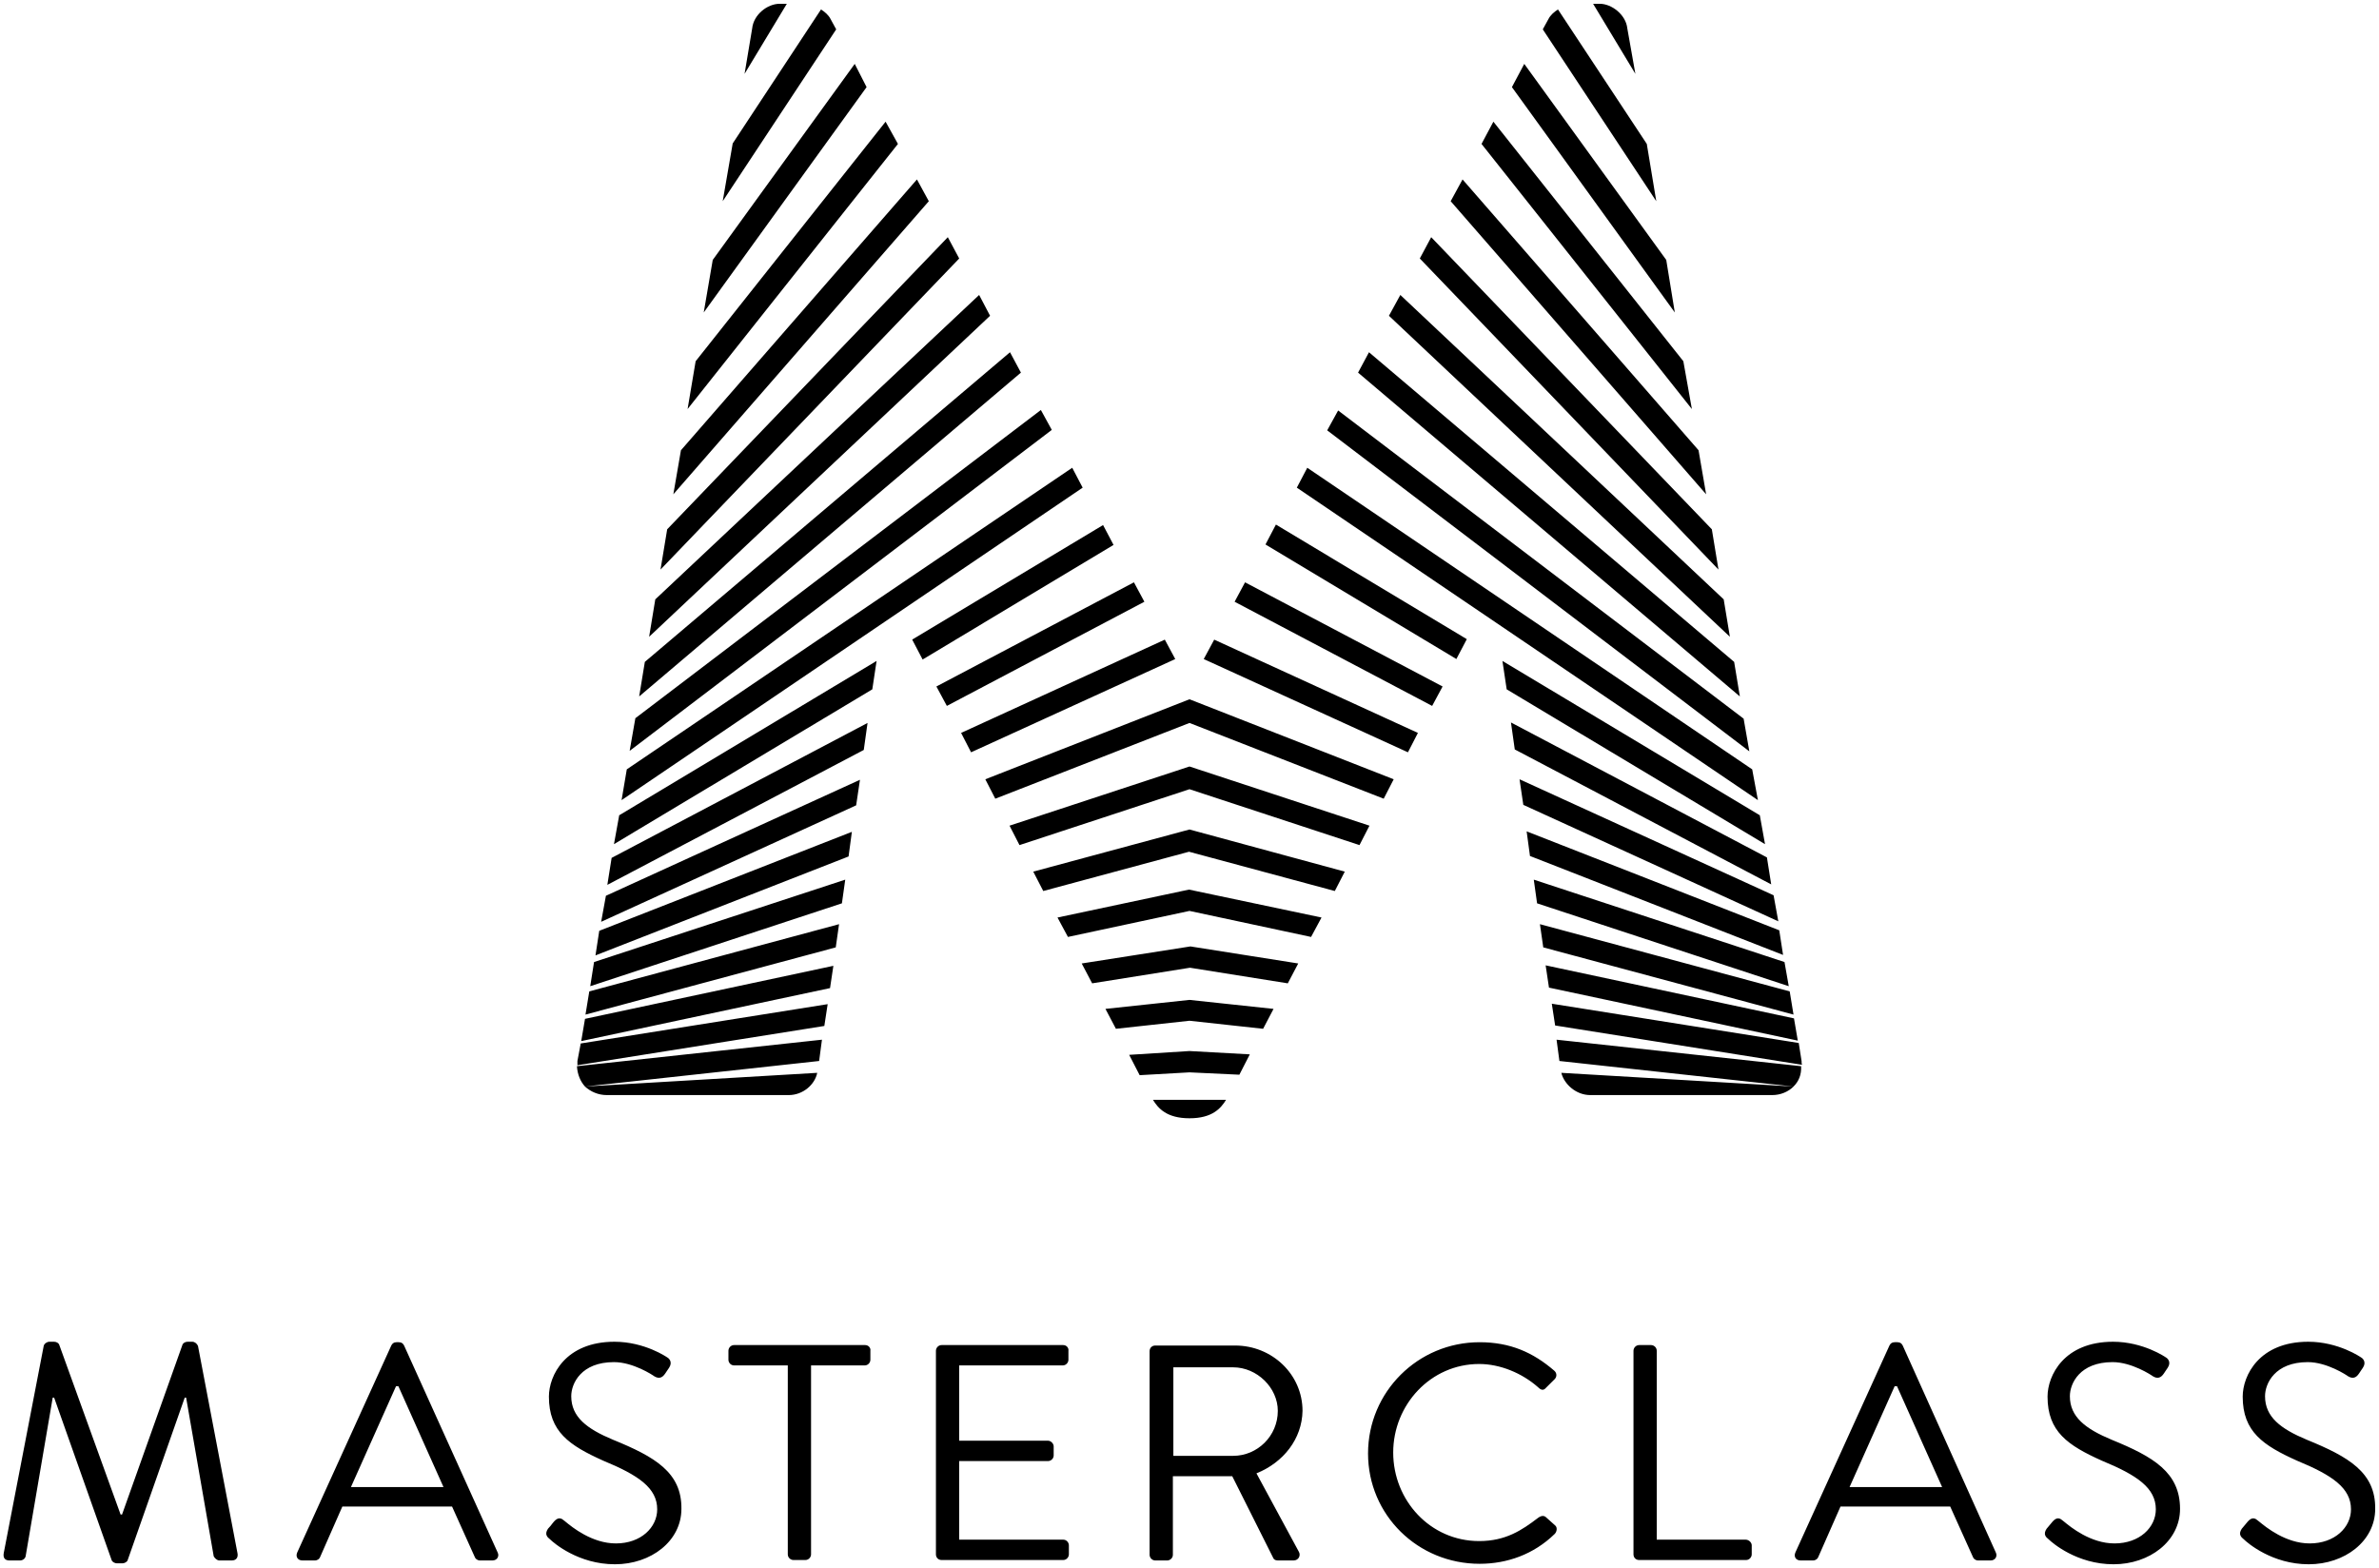
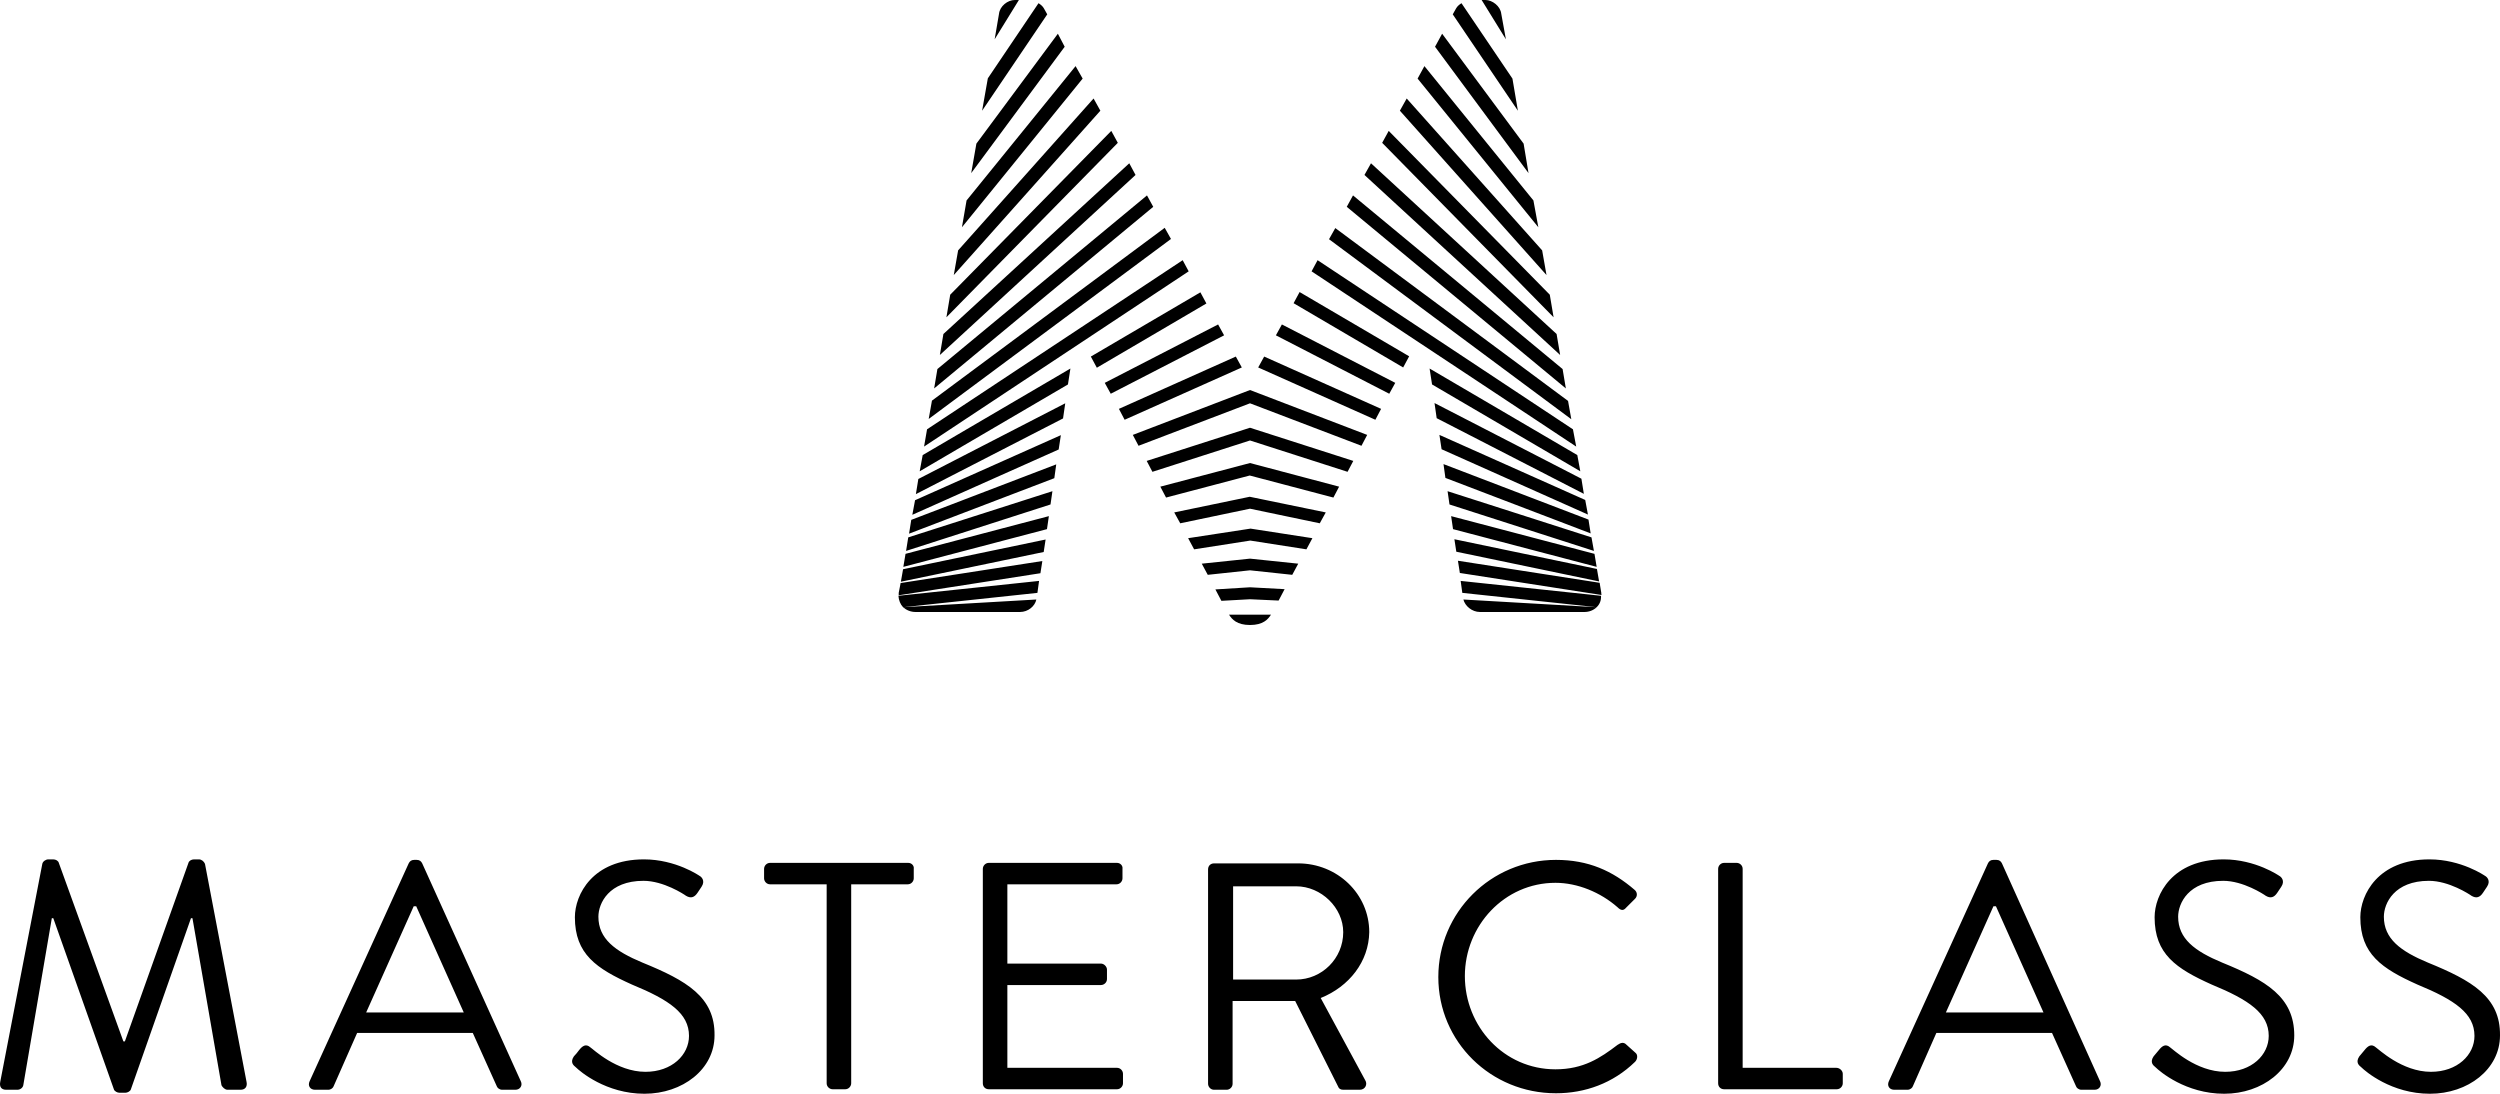
- <svg xmlns="http://www.w3.org/2000/svg" width="85" height="56" viewBox="0 0 85 56" fill="none">
-   <path fill-rule="evenodd" clip-rule="evenodd" d="M8.152 7.816C8.322 7.816 8.39 7.698 8.356 7.545L6.947 0.152C6.914 0.068 6.829 0 6.744 0H6.574C6.489 0 6.405 0.051 6.388 0.119L4.233 6.175H4.182L1.993 0.119C1.976 0.051 1.892 0 1.807 0H1.637C1.552 0 1.451 0.068 1.434 0.152L0.008 7.545C-0.025 7.715 0.042 7.816 0.212 7.816H0.585C0.687 7.816 0.772 7.749 0.789 7.664L1.756 1.997H1.807L3.86 7.799C3.877 7.867 3.978 7.918 4.046 7.918H4.25C4.318 7.918 4.42 7.867 4.436 7.799L6.473 1.997H6.523L7.508 7.664C7.541 7.732 7.626 7.816 7.711 7.816H8.152ZM17.466 7.816C17.636 7.816 17.721 7.664 17.653 7.529L14.311 0.136C14.277 0.068 14.226 0.017 14.124 0.017H14.039C13.937 0.017 13.887 0.068 13.853 0.136L10.493 7.529C10.425 7.681 10.51 7.816 10.68 7.816H11.121C11.223 7.816 11.291 7.749 11.308 7.698L12.105 5.888H16.024L16.839 7.698C16.856 7.749 16.924 7.816 17.025 7.816H17.466ZM14.955 3.487L14.913 3.392L14.871 3.297C14.618 2.729 14.364 2.159 14.107 1.59H14.022L12.411 5.194H15.719C15.462 4.625 15.208 4.056 14.955 3.487ZM20.283 1.946C20.283 2.69 20.843 3.113 21.776 3.502C23.269 4.111 24.236 4.669 24.219 5.972C24.219 7.123 23.133 7.952 21.844 7.952C20.537 7.952 19.655 7.19 19.519 7.055C19.434 6.987 19.316 6.886 19.451 6.683C19.519 6.615 19.57 6.547 19.621 6.48C19.74 6.328 19.859 6.243 20.011 6.378C20.018 6.382 20.029 6.391 20.044 6.403L20.052 6.409L20.063 6.418L20.07 6.424L20.081 6.433C20.31 6.622 21.024 7.207 21.878 7.207C22.777 7.207 23.354 6.632 23.354 5.989C23.354 5.228 22.692 4.771 21.419 4.247C20.215 3.705 19.485 3.214 19.485 1.962C19.485 1.201 20.079 0 21.827 0C22.913 0 23.71 0.558 23.71 0.558C23.778 0.592 23.913 0.728 23.778 0.931C23.753 0.964 23.731 0.998 23.71 1.031C23.689 1.065 23.668 1.1 23.642 1.133C23.54 1.286 23.422 1.336 23.252 1.235C23.184 1.184 22.488 0.728 21.81 0.728C20.639 0.728 20.283 1.489 20.283 1.946ZM30.785 0.119H26.102C25.983 0.119 25.899 0.22 25.899 0.322V0.643C25.899 0.745 25.983 0.846 26.102 0.846H28.02V7.597C28.02 7.715 28.121 7.8 28.223 7.8H28.647C28.766 7.8 28.851 7.698 28.851 7.597V0.846H30.768C30.887 0.846 30.971 0.745 30.971 0.643V0.322C30.988 0.22 30.904 0.119 30.785 0.119ZM33.517 0.119H37.86C37.979 0.119 38.063 0.22 38.047 0.322V0.643C38.047 0.745 37.962 0.846 37.843 0.846H34.144V3.536H37.317C37.419 3.536 37.52 3.638 37.52 3.739V4.061C37.52 4.179 37.419 4.264 37.317 4.264H34.144V7.072H37.86C37.979 7.072 38.063 7.174 38.063 7.275V7.597C38.063 7.698 37.979 7.8 37.86 7.8H33.517C33.398 7.8 33.313 7.715 33.313 7.597V0.322C33.313 0.22 33.398 0.119 33.517 0.119ZM44.765 4.703L46.275 7.495C46.36 7.63 46.275 7.816 46.088 7.816H45.528C45.426 7.816 45.376 7.766 45.359 7.715L43.9 4.805H41.779V7.613C41.779 7.731 41.677 7.816 41.575 7.816H41.151C41.032 7.816 40.947 7.715 40.947 7.613V0.338C40.947 0.22 41.032 0.135 41.151 0.135H44.001C45.325 0.135 46.411 1.167 46.411 2.47C46.394 3.468 45.732 4.314 44.765 4.703ZM43.934 0.914C44.782 0.914 45.528 1.641 45.528 2.47C45.528 3.367 44.799 4.077 43.934 4.077H41.796V0.914H43.934ZM55.097 6.26C55.029 6.209 54.944 6.209 54.826 6.294C54.249 6.734 53.672 7.123 52.722 7.123C50.974 7.123 49.651 5.668 49.651 3.959C49.651 2.25 50.991 0.795 52.722 0.795C53.468 0.795 54.249 1.117 54.826 1.625C54.944 1.743 55.029 1.743 55.114 1.641L55.42 1.337C55.504 1.252 55.504 1.117 55.403 1.032C54.656 0.389 53.842 0.017 52.739 0.017C50.533 0.017 48.752 1.793 48.752 3.993C48.752 6.192 50.533 7.935 52.739 7.935C53.723 7.935 54.673 7.597 55.42 6.869C55.504 6.785 55.521 6.632 55.437 6.564L55.097 6.26ZM59.067 7.072H62.24C62.359 7.072 62.461 7.174 62.461 7.275V7.597C62.461 7.698 62.376 7.8 62.257 7.8H58.44C58.321 7.8 58.236 7.715 58.236 7.597V0.322C58.236 0.22 58.321 0.119 58.44 0.119H58.864C58.965 0.119 59.067 0.203 59.067 0.322V7.072ZM71.181 7.529C71.249 7.664 71.164 7.816 70.995 7.816H70.553C70.452 7.816 70.384 7.749 70.367 7.698L69.552 5.888H65.633L64.836 7.698C64.819 7.749 64.751 7.816 64.649 7.816H64.208C64.038 7.816 63.954 7.681 64.021 7.529L67.381 0.136C67.415 0.068 67.466 0.017 67.567 0.017H67.669C67.771 0.017 67.822 0.068 67.856 0.136L71.181 7.529ZM68.458 3.392L68.5 3.487C68.753 4.056 69.007 4.625 69.264 5.194H65.956L67.567 1.59H67.652C67.909 2.159 68.162 2.729 68.416 3.297L68.458 3.392ZM75.321 3.502C74.388 3.113 73.828 2.69 73.828 1.946C73.828 1.489 74.184 0.728 75.355 0.728C76.033 0.728 76.729 1.184 76.797 1.235C76.966 1.336 77.085 1.286 77.187 1.133C77.213 1.1 77.234 1.065 77.255 1.031C77.276 0.998 77.297 0.964 77.323 0.931C77.458 0.728 77.323 0.592 77.255 0.558C77.255 0.558 76.457 0 75.371 0C73.624 0 73.03 1.201 73.03 1.962C73.03 3.214 73.76 3.705 74.964 4.247C76.237 4.771 76.899 5.228 76.899 5.989C76.899 6.632 76.322 7.207 75.422 7.207C74.569 7.207 73.855 6.622 73.626 6.433L73.615 6.424C73.586 6.4 73.566 6.384 73.556 6.378C73.403 6.243 73.285 6.328 73.166 6.48C73.141 6.513 73.113 6.545 73.084 6.578L73.081 6.582C73.051 6.616 73.022 6.649 72.996 6.683C72.861 6.886 72.979 6.987 73.064 7.055C73.2 7.19 74.082 7.952 75.389 7.952C76.678 7.952 77.764 7.123 77.764 5.972C77.764 4.669 76.814 4.111 75.321 3.502ZM80.801 1.946C80.801 2.69 81.361 3.113 82.294 3.502C83.787 4.111 84.754 4.669 84.737 5.972C84.737 7.123 83.651 7.952 82.362 7.952C81.055 7.952 80.173 7.19 80.037 7.055C79.953 6.987 79.834 6.886 79.969 6.683C79.995 6.649 80.024 6.616 80.054 6.582C80.084 6.548 80.114 6.514 80.139 6.48C80.258 6.328 80.377 6.243 80.529 6.378C80.541 6.385 80.564 6.405 80.599 6.433C80.828 6.622 81.542 7.207 82.396 7.207C83.295 7.207 83.872 6.632 83.872 5.989C83.872 5.228 83.21 4.771 81.937 4.247C80.733 3.705 80.003 3.214 80.003 1.962C80.003 1.201 80.597 0 82.345 0C83.431 0 84.228 0.558 84.228 0.558C84.296 0.592 84.432 0.728 84.296 0.931C84.271 0.964 84.249 0.998 84.228 1.031C84.207 1.065 84.186 1.1 84.16 1.133C84.058 1.286 83.94 1.336 83.77 1.235C83.702 1.184 83.007 0.728 82.328 0.728C81.157 0.728 80.801 1.489 80.801 1.946Z" transform="translate(0.127197 47.9468)" fill="#000000" />
-   <path fill-rule="evenodd" clip-rule="evenodd" d="M6.261 0.88C6.311 0.389 6.803 0 7.244 0H7.499L5.989 2.504L6.261 0.88ZM8.72 0.203C8.856 0.288 8.992 0.406 9.06 0.542L9.263 0.914L5.208 7.055L5.565 4.991L8.72 0.203ZM10.553 24.498L1.323 30.03L1.51 28.998L10.706 23.483L10.553 24.498ZM10.248 26.664L1.086 31.485L1.239 30.521L10.383 25.699L10.248 26.664ZM26.23 33.346L26.603 32.652L21.869 31.654L17.17 32.652L17.543 33.346L21.886 32.416L26.23 33.346ZM21.886 37.423L19.731 37.559L20.105 38.286L21.886 38.185L23.668 38.269L24.041 37.542L21.886 37.423ZM18.035 34.294L18.408 35.004L21.903 34.446L25.398 35.004L25.771 34.294L21.92 33.685L18.035 34.294ZM21.886 39.826C21.072 39.826 20.766 39.471 20.58 39.166H23.193C23.006 39.471 22.701 39.826 21.886 39.826ZM21.886 35.596L18.883 35.917L19.257 36.628L21.886 36.341L24.516 36.628L24.889 35.917L21.886 35.596ZM9.976 28.643L0.865 32.805L1.035 31.875L10.112 27.73L9.976 28.643ZM1.069 38.997H7.567C8.076 38.997 8.5 38.624 8.585 38.202L0.288 38.692L8.653 37.779L8.754 37.018L0 37.965C0.017 38.252 0.119 38.506 0.288 38.692C0.492 38.878 0.763 38.997 1.069 38.997ZM0.662 34.006L9.705 30.47L9.823 29.59L0.797 33.127L0.662 34.006ZM0.475 35.106L9.467 32.145L9.586 31.299L0.611 34.243L0.475 35.106ZM0.017 37.931V37.779L0.135 37.153L8.958 35.748L8.839 36.527L0.017 37.931ZM0.305 36.121L9.247 33.719L9.365 32.89L0.441 35.292L0.305 36.121ZM9.043 35.174L0.153 37.068L0.288 36.273L9.162 34.378L9.043 35.174ZM13.251 8.341L3.224 18.779L2.986 20.218L13.658 9.102L13.251 8.341ZM3.716 15.954L12.148 6.277L12.572 7.055L3.444 17.528L3.716 15.954ZM14.37 10.405L2.799 21.283L2.579 22.62L14.761 11.149L14.37 10.405ZM4.241 12.773L11.028 4.213L11.469 5.008L3.953 14.482L4.241 12.773ZM15.473 12.452L2.426 23.517L2.223 24.752L15.863 13.18L15.473 12.452ZM9.925 2.148L4.852 9.153L4.53 11.031L10.349 2.978L9.925 2.148ZM2.087 25.53L16.576 14.516L16.966 15.227L1.883 26.697L2.087 25.53ZM21.004 22.722L13.726 26.055L14.082 26.748L21.377 23.416L21.004 22.722ZM14.591 27.712L21.886 24.853L29.182 27.712L28.825 28.406L21.886 25.699L14.947 28.406L14.591 27.712ZM15.456 29.37L15.812 30.064L21.886 28.067L27.96 30.064L28.316 29.37L21.886 27.255L15.456 29.37ZM1.781 27.357L17.696 16.58L18.069 17.291L1.595 28.457L1.781 27.357ZM19.901 20.674L12.843 24.396L13.217 25.09L20.274 21.368L19.901 20.674ZM16.304 31.012L21.886 29.506L27.434 31.012L27.078 31.705L21.869 30.301L16.661 31.705L16.304 31.012ZM18.798 18.627L11.978 22.721L12.351 23.432L19.172 19.337L18.798 18.627ZM33.372 25.682L42.517 30.504L42.67 31.468L33.508 26.646L33.372 25.682ZM42.263 28.998L33.067 23.483L33.219 24.498L42.449 30.03L42.263 28.998ZM33.678 27.712L42.755 31.857L42.924 32.788L33.813 28.626L33.678 27.712ZM36.206 38.997H42.704C43.009 38.997 43.281 38.878 43.467 38.692C43.654 38.506 43.755 38.27 43.739 37.965L35.001 37.018L35.103 37.779L43.467 38.692L35.171 38.202C35.273 38.608 35.697 38.997 36.206 38.997ZM35.052 0.203L38.225 5.008L38.564 7.055L34.509 0.914L34.713 0.542C34.781 0.406 34.916 0.288 35.052 0.203ZM42.958 33.109L33.932 29.573L34.051 30.453L43.094 33.989L42.958 33.109ZM43.145 34.243L34.187 31.299L34.305 32.145L43.297 35.106L43.145 34.243ZM43.654 37.136L43.755 37.779C43.755 37.83 43.755 37.88 43.773 37.915L34.95 36.51L34.831 35.732L43.654 37.136ZM43.331 35.292L34.407 32.89L34.526 33.719L43.467 36.121L43.331 35.292ZM34.611 34.361L43.484 36.256L43.62 37.051L34.73 35.157L34.611 34.361ZM40.549 18.779L30.522 8.341L30.115 9.102L40.786 20.218L40.549 18.779ZM31.642 6.277L40.074 15.954L40.345 17.528L31.218 7.055L31.642 6.277ZM40.973 21.283L29.419 10.405L29.012 11.149L41.194 22.62L40.973 21.283ZM32.744 4.213L39.531 12.773L39.836 14.482L32.32 5.008L32.744 4.213ZM41.346 23.517L28.299 12.452L27.909 13.18L41.55 24.752L41.346 23.517ZM36.545 0C36.969 0 37.478 0.389 37.529 0.88L37.817 2.504L36.307 0H36.545ZM38.92 9.153L33.847 2.148L33.406 2.978L39.226 11.031L38.92 9.153ZM27.197 14.533L41.685 25.546L41.889 26.714L26.806 15.243L27.197 14.533ZM22.395 23.416L29.691 26.748L30.047 26.055L22.769 22.722L22.395 23.416ZM26.094 16.58L41.991 27.357L42.195 28.457L25.721 17.291L26.094 16.58ZM23.498 21.368L30.556 25.09L30.929 24.396L23.871 20.674L23.498 21.368ZM31.421 23.415L24.601 19.321L24.974 18.61L31.794 22.705L31.421 23.415Z" transform="translate(20.6138 0.135254)" fill="#000000" />
+ <svg xmlns="http://www.w3.org/2000/svg" width="128" height="56" viewBox="0 0 128 56" fill="none">
+   <path fill-rule="evenodd" clip-rule="evenodd" d="M12.622 11.387C12.673 11.617 12.571 11.796 12.314 11.796H11.648C11.52 11.796 11.392 11.668 11.34 11.566L9.854 3.013C9.828 3.013 9.803 3.013 9.777 3.013L6.702 11.77C6.676 11.872 6.522 11.949 6.42 11.949H6.112C6.01 11.949 5.856 11.872 5.83 11.77L2.729 3.013C2.704 3.013 2.678 3.013 2.653 3.013L1.192 11.566C1.166 11.694 1.038 11.796 0.884 11.796H0.32C0.064 11.796 -0.038 11.643 0.013 11.387L2.166 0.23C2.191 0.102 2.345 0 2.473 0H2.729C2.858 0 2.986 0.077 3.011 0.179L6.317 9.319C6.343 9.319 6.369 9.319 6.394 9.319L9.649 0.179C9.675 0.077 9.803 0 9.931 0H10.187C10.315 0 10.444 0.102 10.495 0.23L12.622 11.387ZM26.666 11.362C26.769 11.566 26.64 11.796 26.384 11.796H25.718C25.564 11.796 25.462 11.694 25.436 11.617L24.206 8.885H18.286L17.081 11.617C17.056 11.694 16.953 11.796 16.799 11.796H16.133C15.877 11.796 15.748 11.592 15.851 11.362L20.925 0.205C20.977 0.102 21.054 0.026 21.207 0.026H21.335C21.489 0.026 21.566 0.102 21.617 0.205L26.666 11.362ZM23.745 7.839C22.924 6.026 22.13 4.213 21.31 2.4H21.182L18.747 7.839H23.745ZM32.894 5.285C31.484 4.698 30.638 4.06 30.638 2.936C30.638 2.247 31.177 1.098 32.945 1.098C33.97 1.098 35.021 1.787 35.123 1.864C35.38 2.017 35.559 1.94 35.713 1.711C35.79 1.609 35.841 1.506 35.918 1.404C36.123 1.098 35.918 0.894 35.815 0.843C35.815 0.843 34.611 0 32.971 0C30.331 0 29.434 1.813 29.434 2.962C29.434 4.851 30.536 5.591 32.355 6.409C34.278 7.2 35.277 7.889 35.277 9.038C35.277 10.008 34.406 10.877 33.047 10.877C31.561 10.877 30.357 9.702 30.228 9.626C29.998 9.421 29.818 9.549 29.639 9.779C29.562 9.881 29.485 9.983 29.383 10.085C29.178 10.392 29.357 10.545 29.485 10.647C29.69 10.851 31.023 12 32.996 12C34.944 12 36.584 10.749 36.584 9.013C36.61 7.047 35.149 6.204 32.894 5.285ZM46.502 0.179H39.429C39.249 0.179 39.121 0.332 39.121 0.485V0.97C39.121 1.123 39.249 1.277 39.429 1.277H42.325V11.464C42.325 11.643 42.479 11.77 42.632 11.77H43.273C43.453 11.77 43.581 11.617 43.581 11.464V1.277H46.477C46.656 1.277 46.784 1.123 46.784 0.97V0.485C46.81 0.332 46.682 0.179 46.502 0.179ZM57.189 0.179H50.628C50.449 0.179 50.321 0.332 50.321 0.485V11.464C50.321 11.643 50.449 11.77 50.628 11.77H57.189C57.368 11.77 57.497 11.617 57.497 11.464V10.979C57.497 10.825 57.368 10.672 57.189 10.672H51.577V6.434H56.369C56.523 6.434 56.677 6.306 56.677 6.128V5.643C56.677 5.489 56.523 5.336 56.369 5.336H51.577V1.277H57.163C57.343 1.277 57.471 1.123 57.471 0.97V0.485C57.497 0.332 57.368 0.179 57.189 0.179ZM67.62 7.098L69.901 11.311C70.029 11.515 69.901 11.796 69.619 11.796H68.773C68.619 11.796 68.543 11.72 68.517 11.643L66.313 7.251H63.109V11.49C63.109 11.668 62.956 11.796 62.802 11.796H62.161C61.982 11.796 61.853 11.643 61.853 11.49V0.511C61.853 0.332 61.982 0.205 62.161 0.205H66.467C68.466 0.205 70.106 1.762 70.106 3.728C70.08 5.234 69.081 6.511 67.62 7.098ZM68.773 3.728C68.773 2.477 67.646 1.379 66.364 1.379H63.135V6.153H66.364C67.671 6.153 68.773 5.081 68.773 3.728ZM83.227 9.447C83.125 9.371 82.997 9.371 82.817 9.498C81.946 10.162 81.075 10.749 79.639 10.749C77 10.749 75.001 8.554 75.001 5.975C75.001 3.396 77.025 1.2 79.639 1.2C80.767 1.2 81.946 1.685 82.817 2.451C82.997 2.63 83.125 2.63 83.253 2.477L83.714 2.017C83.842 1.89 83.842 1.685 83.689 1.558C82.561 0.588 81.331 0.026 79.665 0.026C76.333 0.026 73.642 2.707 73.642 6.026C73.642 9.345 76.333 11.975 79.665 11.975C81.151 11.975 82.587 11.464 83.714 10.366C83.842 10.239 83.868 10.009 83.74 9.907L83.227 9.447ZM94.017 10.672H89.224V0.485C89.224 0.306 89.07 0.179 88.917 0.179H88.276C88.097 0.179 87.969 0.332 87.969 0.485V11.464C87.969 11.643 88.097 11.77 88.276 11.77H94.042C94.222 11.77 94.35 11.617 94.35 11.464V10.979C94.35 10.825 94.196 10.672 94.017 10.672ZM107.523 11.362C107.625 11.566 107.497 11.796 107.241 11.796H106.575C106.421 11.796 106.318 11.694 106.293 11.617L105.063 8.885H99.142L97.938 11.617C97.912 11.694 97.81 11.796 97.656 11.796H96.99C96.733 11.796 96.605 11.592 96.708 11.362L101.782 0.205C101.833 0.102 101.91 0.026 102.064 0.026H102.218C102.372 0.026 102.448 0.102 102.5 0.205L107.523 11.362ZM104.627 7.839C103.807 6.026 103.012 4.213 102.192 2.4H102.064L99.629 7.839H104.627ZM113.776 5.285C112.366 4.698 111.521 4.06 111.521 2.936C111.521 2.247 112.059 1.098 113.827 1.098C114.852 1.098 115.903 1.787 116.006 1.864C116.262 2.017 116.441 1.94 116.595 1.711C116.672 1.609 116.723 1.506 116.8 1.404C117.005 1.098 116.8 0.894 116.698 0.843C116.698 0.843 115.493 0 113.853 0C111.213 0 110.316 1.813 110.316 2.962C110.316 4.851 111.418 5.591 113.238 6.409C115.16 7.2 116.159 7.889 116.159 9.038C116.159 10.008 115.288 10.877 113.93 10.877C112.443 10.877 111.239 9.702 111.111 9.626C110.88 9.421 110.701 9.549 110.521 9.779C110.444 9.881 110.342 9.983 110.265 10.085C110.06 10.392 110.239 10.545 110.367 10.647C110.572 10.851 111.905 12 113.878 12C115.826 12 117.466 10.749 117.466 9.013C117.466 7.047 116.031 6.204 113.776 5.285ZM124.309 5.285C122.9 4.698 122.054 4.06 122.054 2.936C122.054 2.247 122.592 1.098 124.36 1.098C125.386 1.098 126.436 1.787 126.539 1.864C126.795 2.017 126.975 1.94 127.128 1.711C127.205 1.609 127.256 1.506 127.333 1.404C127.538 1.098 127.333 0.894 127.231 0.843C127.231 0.843 126.026 0 124.386 0C121.746 0 120.849 1.813 120.849 2.962C120.849 4.851 121.951 5.591 123.771 6.409C125.693 7.2 126.693 7.889 126.693 9.038C126.693 10.008 125.821 10.877 124.463 10.877C122.977 10.877 121.772 9.702 121.644 9.626C121.413 9.421 121.234 9.549 121.054 9.779C120.978 9.881 120.875 9.983 120.798 10.085C120.593 10.392 120.772 10.545 120.901 10.647C121.106 10.851 122.438 12 124.412 12C126.359 12 128 10.749 128 9.013C128.025 7.047 126.564 6.204 124.309 5.285Z" transform="translate(0 44)" fill="#000000" />
+   <path fill-rule="evenodd" clip-rule="evenodd" d="M21.879 26.236L21.572 26.793L18 26.045L14.428 26.793L14.121 26.236L17.986 25.434L21.879 26.236ZM0.893 25.299L8.428 21.424L8.54 20.649L1.019 24.524L0.893 25.299ZM18 30.069L16.228 30.178L16.535 30.763L18 30.681L19.465 30.749L19.772 30.165L18 30.069ZM1.088 24.13L8.679 19.684L8.805 18.869L1.242 23.3L1.088 24.13ZM14.832 27.555L15.139 28.126L18.014 27.677L20.888 28.126L21.195 27.555L18.028 27.065L14.832 27.555ZM16.926 31.47C17.079 31.714 17.33 32 18 32C18.67 32 18.921 31.714 19.075 31.47H16.926ZM18 28.602L15.53 28.86L15.837 29.431L18 29.2L20.163 29.431L20.47 28.86L18 28.602ZM0.711 26.358L8.204 23.014L8.316 22.28L0.851 25.611L0.711 26.358ZM0.879 31.334H6.223C6.642 31.334 6.991 31.035 7.061 30.695L0.237 31.089C0.405 31.239 0.628 31.334 0.879 31.334ZM7.451 0.435C7.395 0.327 7.284 0.232 7.172 0.164L4.577 4.011L4.284 5.669L7.619 0.735L7.451 0.435ZM0.544 27.324L7.981 24.483L8.079 23.776L0.656 26.617L0.544 27.324ZM0.237 31.089L7.116 30.355L7.2 29.743L0 30.504C0.014 30.735 0.098 30.939 0.237 31.089ZM0.391 28.207L7.786 25.829L7.884 25.149L0.502 27.514L0.391 28.207ZM0.014 30.355C0.014 30.396 0.014 30.437 0.014 30.478L7.27 29.349L7.368 28.724L0.112 29.852L0.014 30.355ZM0.251 29.023L7.605 27.092L7.702 26.426L0.363 28.357L0.251 29.023ZM0.125 29.784L7.437 28.262L7.535 27.623L0.237 29.145L0.125 29.784ZM10.898 6.702L2.651 15.089L2.456 16.245L11.232 7.313L10.898 6.702ZM9.991 5.043L3.056 12.819L2.833 14.083L10.339 5.668L9.991 5.043ZM11.819 8.36L2.302 17.101L2.121 18.175L12.14 8.958L11.819 8.36ZM9.07 3.385L3.488 10.263L3.251 11.636L9.432 4.024L9.07 3.385ZM12.726 10.005L1.995 18.895L1.828 19.888L13.046 10.589L12.726 10.005ZM5.958 0C5.595 0 5.191 0.313 5.149 0.707L4.926 2.012L6.167 0H5.958ZM8.163 1.727L3.991 7.354L3.726 8.863L8.512 2.393L8.163 1.727ZM13.633 11.664L1.716 20.513L1.549 21.451L13.954 12.235L13.633 11.664ZM17.274 18.256L11.288 20.934L11.581 21.492L17.581 18.814L17.274 18.256ZM18 19.969L12 22.267L12.293 22.824L18 20.649L23.707 22.824L24 22.267L18 19.969ZM12.711 23.599L13.004 24.157L18 22.552L22.995 24.157L23.288 23.599L18 21.9L12.711 23.599ZM14.553 13.322L1.465 21.981L1.312 22.865L14.86 13.893L14.553 13.322ZM16.367 16.612L10.563 19.602L10.87 20.16L16.674 17.169L16.367 16.612ZM18 23.707L13.409 24.917L13.702 25.475L17.986 24.346L22.27 25.475L22.563 24.917L18 23.707ZM15.46 14.967L9.851 18.256L10.158 18.828L15.767 15.538L15.46 14.967ZM34.968 24.51L27.447 20.636L27.558 21.411L35.093 25.285L34.968 24.51ZM34.758 23.3L27.195 18.869L27.321 19.684L34.912 24.13L34.758 23.3ZM35.163 25.598L27.698 22.267L27.809 23.001L35.302 26.345L35.163 25.598ZM29.777 31.334H35.121C35.372 31.334 35.595 31.239 35.749 31.089L28.925 30.695C29.009 31.021 29.358 31.334 29.777 31.334ZM31.437 4.024L28.828 0.164C28.716 0.232 28.605 0.327 28.549 0.435L28.381 0.735L31.716 5.669L31.437 4.024ZM35.33 26.603L27.907 23.762L28.005 24.469L35.442 27.31L35.33 26.603ZM28.786 29.743L28.87 30.355L35.749 31.089C35.902 30.939 35.986 30.749 35.972 30.504L28.786 29.743ZM35.484 27.514L28.116 25.149L28.214 25.829L35.609 28.207L35.484 27.514ZM35.986 30.355L35.902 29.839L28.646 28.71L28.744 29.336L36 30.464C35.986 30.437 35.986 30.396 35.986 30.355ZM35.637 28.357L28.298 26.426L28.395 27.092L35.749 29.023L35.637 28.357ZM35.763 29.131L28.465 27.609L28.563 28.248L35.874 29.77L35.763 29.131ZM33.349 15.089L25.102 6.702L24.767 7.313L33.544 16.245L33.349 15.089ZM32.958 12.819L26.023 5.043L25.674 5.668L33.181 14.083L32.958 12.819ZM33.698 17.101L24.195 8.36L23.86 8.958L33.879 18.175L33.698 17.101ZM32.511 10.263L26.93 3.385L26.581 4.024L32.763 11.636L32.511 10.263ZM34.005 18.895L23.274 10.005L22.954 10.589L34.172 19.888L34.005 18.895ZM30.865 0.707C30.823 0.313 30.404 0 30.056 0H29.86L31.102 2.012L30.865 0.707ZM32.009 7.354L27.837 1.727L27.474 2.393L32.26 8.863L32.009 7.354ZM34.284 20.527L22.367 11.677L22.046 12.248L34.451 21.465L34.284 20.527ZM18.419 18.814L24.419 21.492L24.712 20.934L18.726 18.256L18.419 18.814ZM34.535 21.981L21.46 13.322L21.153 13.893L34.702 22.865L34.535 21.981ZM19.326 17.169L25.13 20.16L25.437 19.602L19.633 16.612L19.326 17.169ZM20.232 15.524L25.842 18.814L26.149 18.243L20.539 14.953L20.232 15.524Z" transform="translate(46)" fill="#000000" />
</svg>
